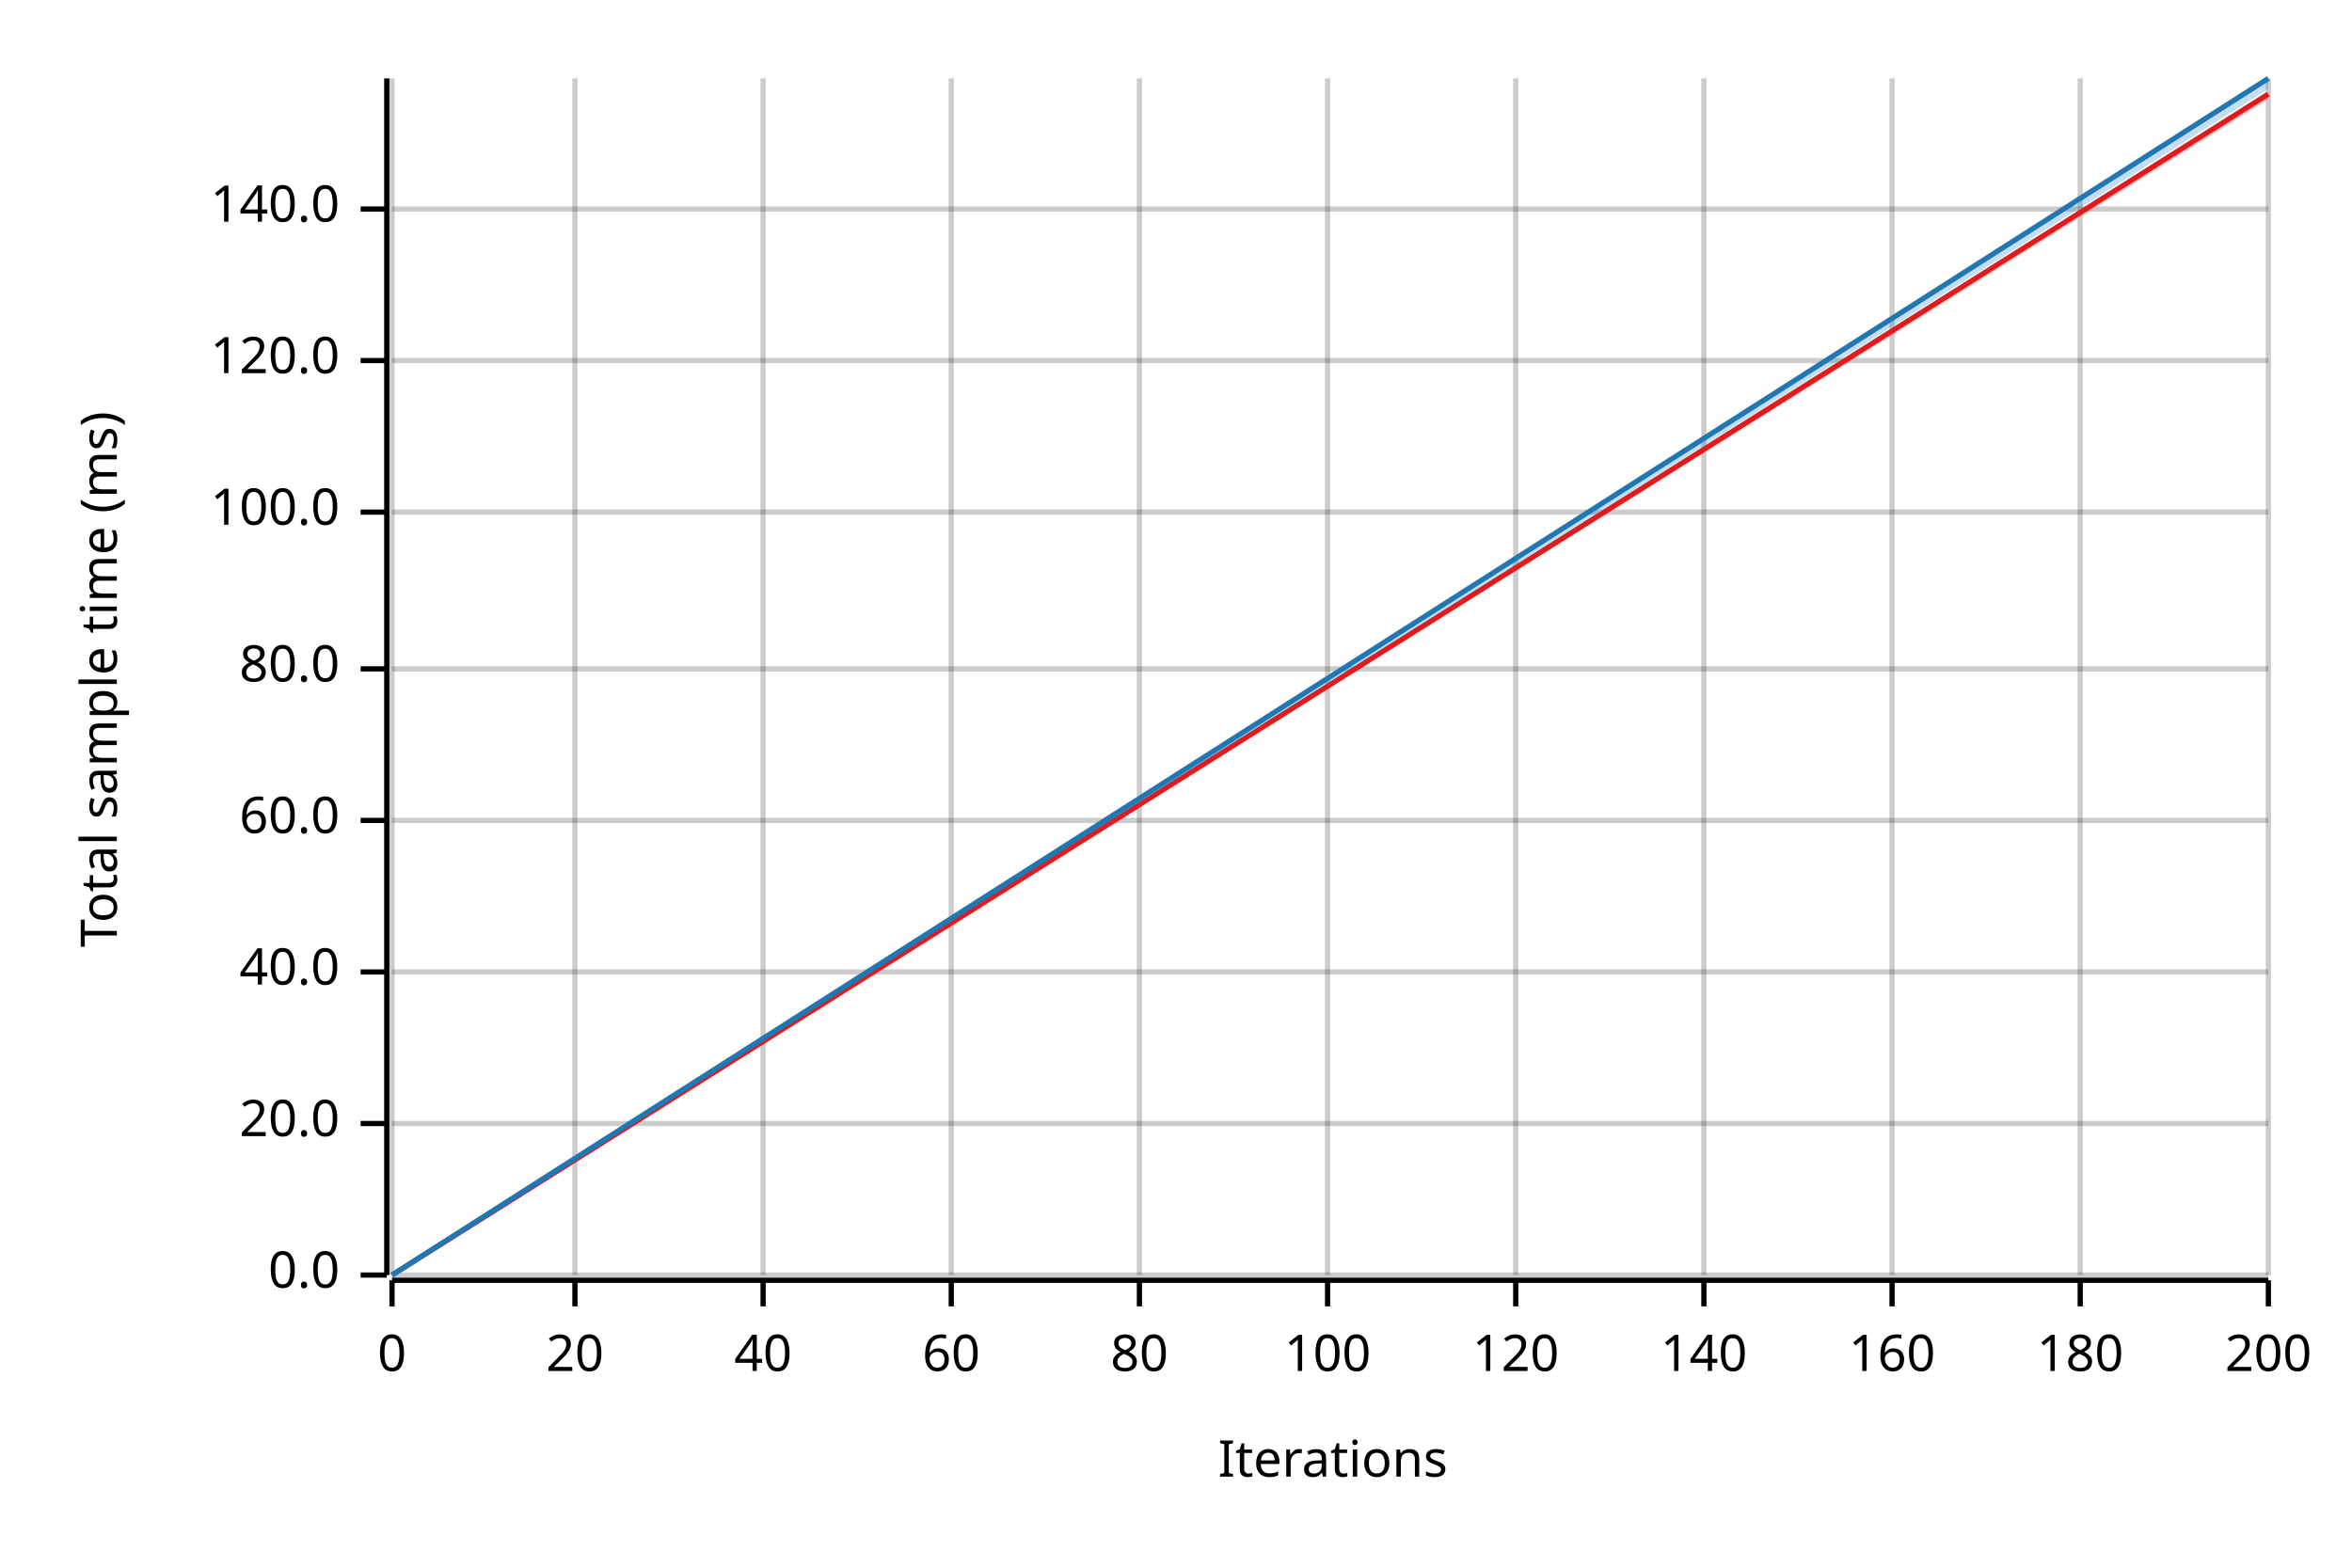
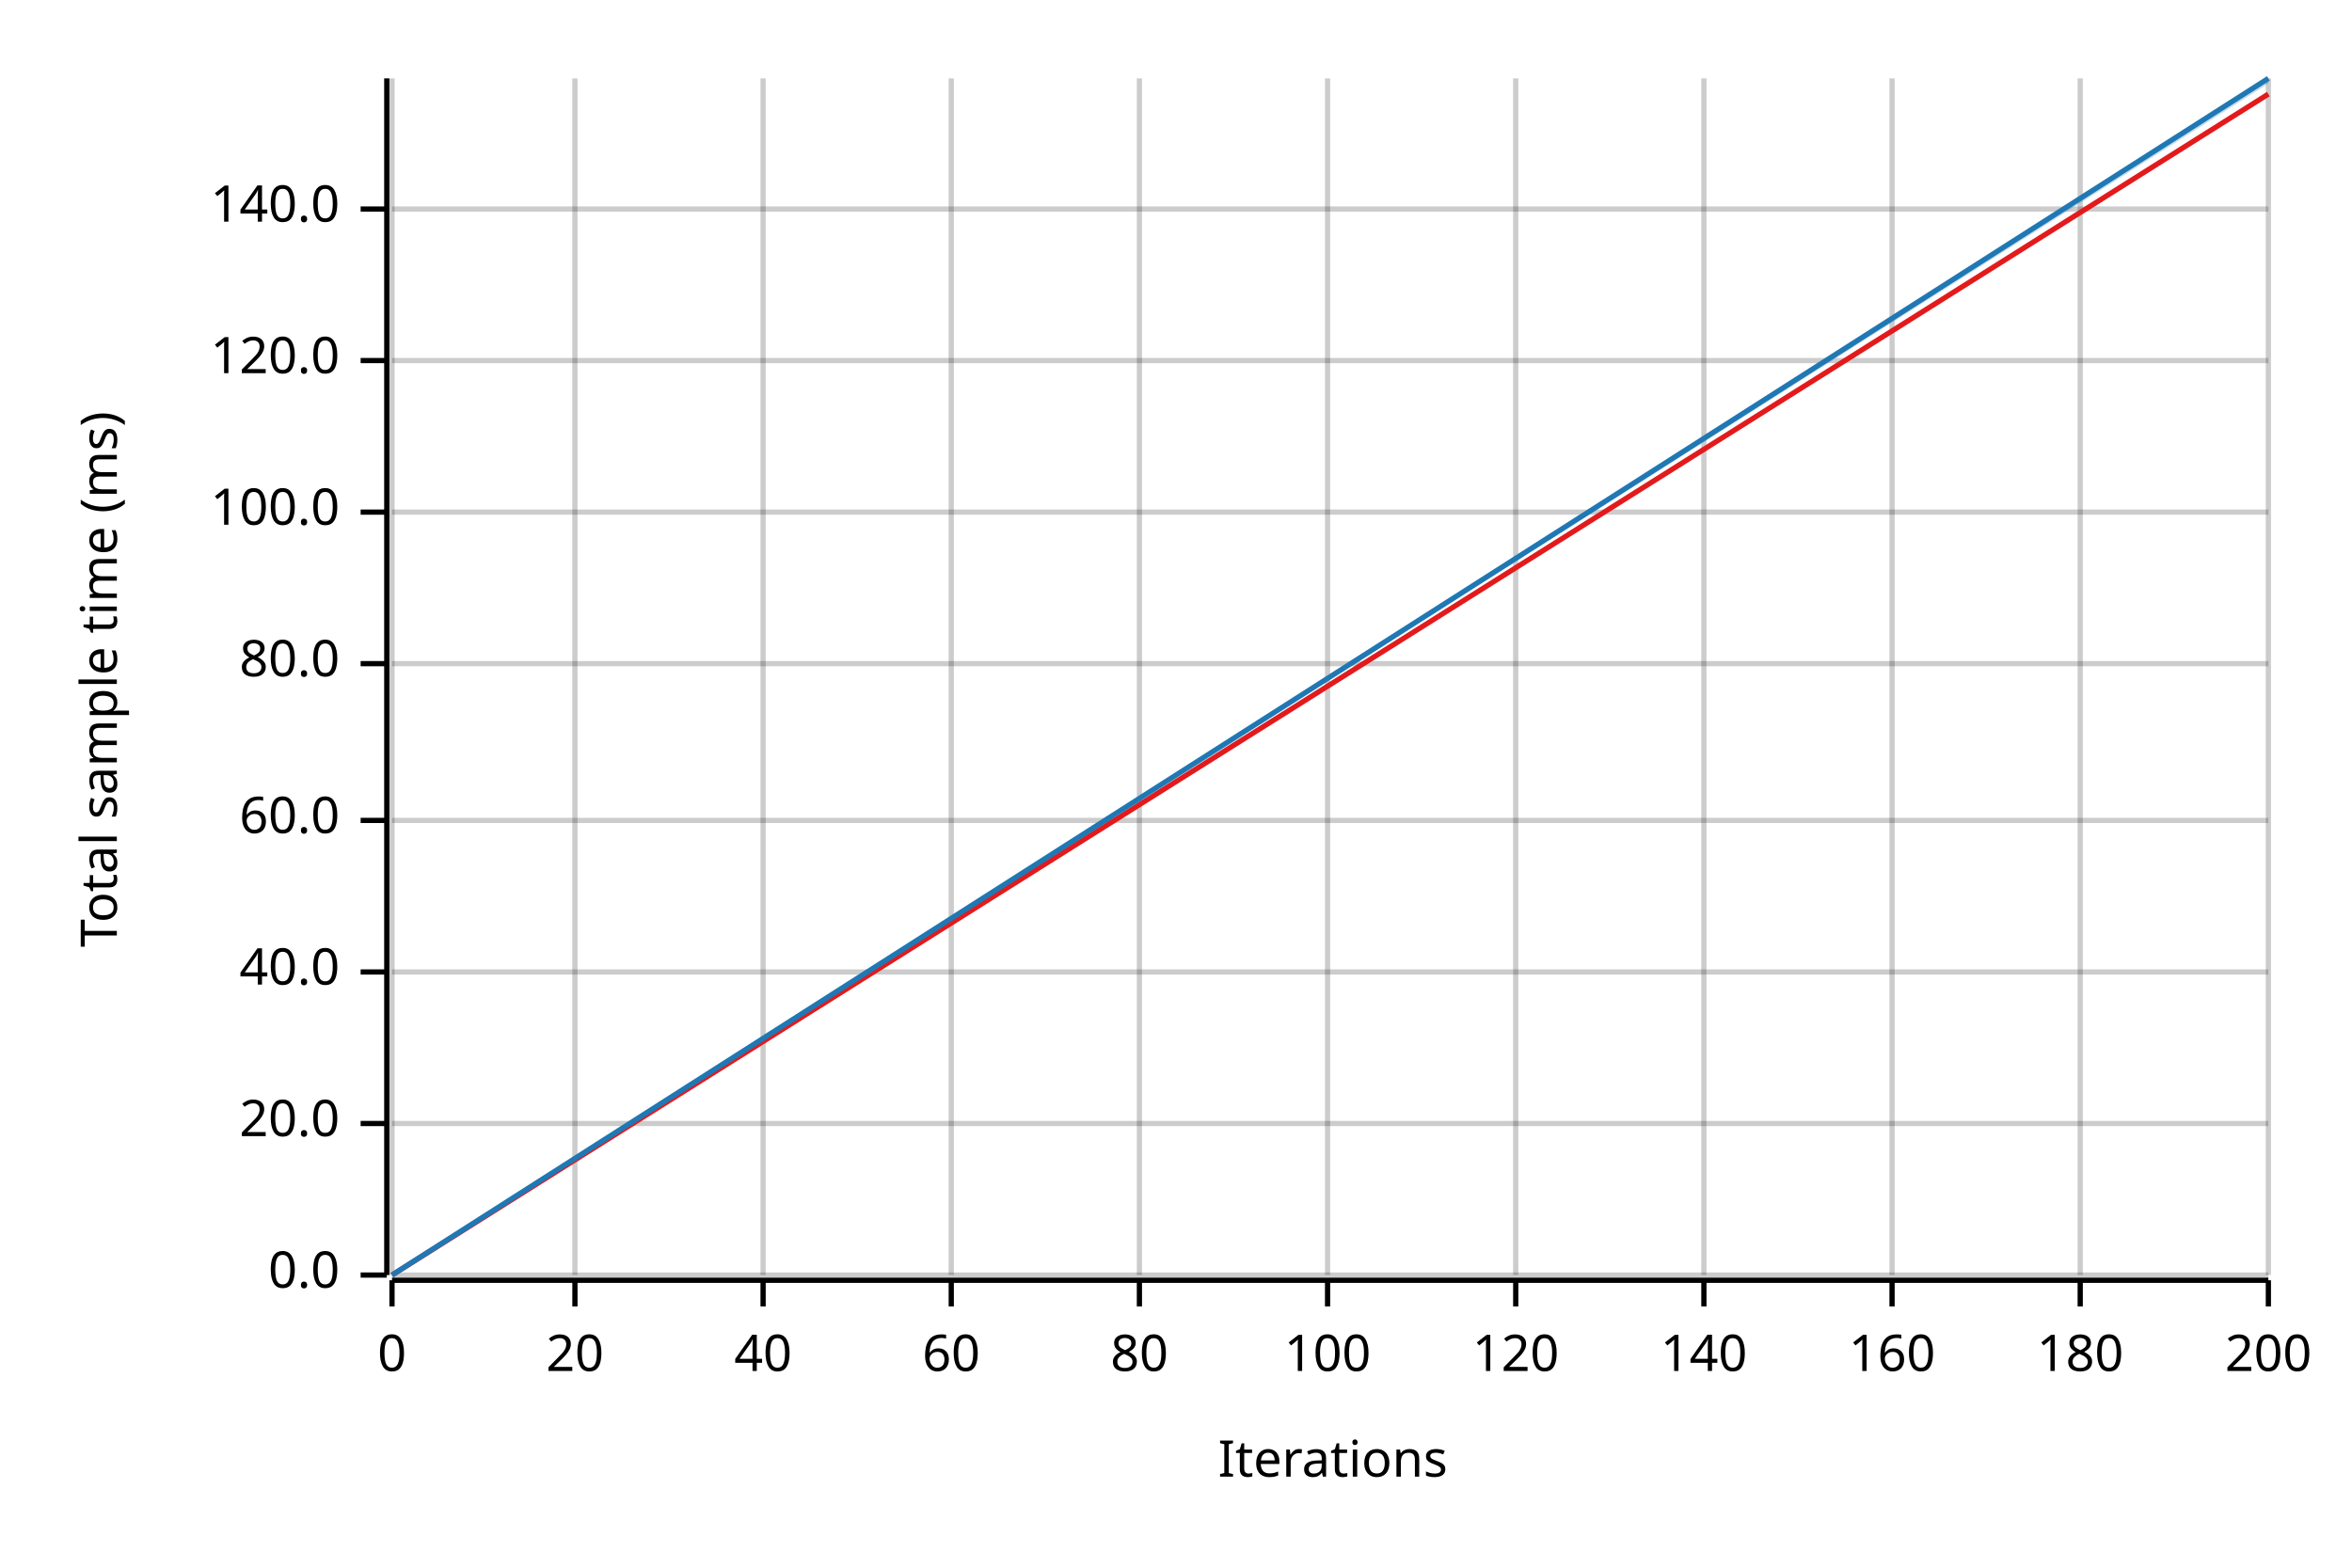
<svg xmlns="http://www.w3.org/2000/svg" width="450" height="300" viewBox="0 0 450 300">
  <text x="15" y="130" dy="0.76em" text-anchor="middle" font-family="sans-serif" font-size="9.677" opacity="1" fill="#000000" transform="rotate(270, 15, 130)">
Total sample time (ms)
</text>
  <text x="255" y="285" dy="-0.5ex" text-anchor="middle" font-family="sans-serif" font-size="9.677" opacity="1" fill="#000000">
Iterations
</text>
  <line opacity="0.2" stroke="#000000" stroke-width="1" x1="75" y1="244" x2="75" y2="15" />
  <line opacity="0.2" stroke="#000000" stroke-width="1" x1="110" y1="244" x2="110" y2="15" />
  <line opacity="0.2" stroke="#000000" stroke-width="1" x1="146" y1="244" x2="146" y2="15" />
  <line opacity="0.2" stroke="#000000" stroke-width="1" x1="182" y1="244" x2="182" y2="15" />
  <line opacity="0.2" stroke="#000000" stroke-width="1" x1="218" y1="244" x2="218" y2="15" />
  <line opacity="0.2" stroke="#000000" stroke-width="1" x1="254" y1="244" x2="254" y2="15" />
  <line opacity="0.2" stroke="#000000" stroke-width="1" x1="290" y1="244" x2="290" y2="15" />
  <line opacity="0.2" stroke="#000000" stroke-width="1" x1="326" y1="244" x2="326" y2="15" />
  <line opacity="0.2" stroke="#000000" stroke-width="1" x1="362" y1="244" x2="362" y2="15" />
  <line opacity="0.2" stroke="#000000" stroke-width="1" x1="398" y1="244" x2="398" y2="15" />
  <line opacity="0.2" stroke="#000000" stroke-width="1" x1="434" y1="244" x2="434" y2="15" />
  <line opacity="0.2" stroke="#000000" stroke-width="1" x1="75" y1="244" x2="434" y2="244" />
  <line opacity="0.2" stroke="#000000" stroke-width="1" x1="75" y1="215" x2="434" y2="215" />
  <line opacity="0.2" stroke="#000000" stroke-width="1" x1="75" y1="186" x2="434" y2="186" />
  <line opacity="0.2" stroke="#000000" stroke-width="1" x1="75" y1="157" x2="434" y2="157" />
-   <line opacity="0.2" stroke="#000000" stroke-width="1" x1="75" y1="128" x2="434" y2="128" />
+   <line opacity="0.2" stroke="#000000" stroke-width="1" x1="75" y1="127" x2="434" y2="127" />
  <line opacity="0.2" stroke="#000000" stroke-width="1" x1="75" y1="98" x2="434" y2="98" />
  <line opacity="0.2" stroke="#000000" stroke-width="1" x1="75" y1="69" x2="434" y2="69" />
  <line opacity="0.2" stroke="#000000" stroke-width="1" x1="75" y1="40" x2="434" y2="40" />
  <polyline fill="none" opacity="1" stroke="#000000" stroke-width="1" points="74,15 74,244 " />
  <text x="65" y="244" dy="0.5ex" text-anchor="end" font-family="sans-serif" font-size="9.677" opacity="1" fill="#000000">
0.0
</text>
  <polyline fill="none" opacity="1" stroke="#000000" stroke-width="1" points="69,244 74,244 " />
  <text x="65" y="215" dy="0.5ex" text-anchor="end" font-family="sans-serif" font-size="9.677" opacity="1" fill="#000000">
20.0
</text>
  <polyline fill="none" opacity="1" stroke="#000000" stroke-width="1" points="69,215 74,215 " />
  <text x="65" y="186" dy="0.5ex" text-anchor="end" font-family="sans-serif" font-size="9.677" opacity="1" fill="#000000">
40.0
</text>
  <polyline fill="none" opacity="1" stroke="#000000" stroke-width="1" points="69,186 74,186 " />
  <text x="65" y="157" dy="0.5ex" text-anchor="end" font-family="sans-serif" font-size="9.677" opacity="1" fill="#000000">
60.0
</text>
  <polyline fill="none" opacity="1" stroke="#000000" stroke-width="1" points="69,157 74,157 " />
-   <text x="65" y="128" dy="0.5ex" text-anchor="end" font-family="sans-serif" font-size="9.677" opacity="1" fill="#000000">
+   <text x="65" y="127" dy="0.5ex" text-anchor="end" font-family="sans-serif" font-size="9.677" opacity="1" fill="#000000">
80.0
</text>
-   <polyline fill="none" opacity="1" stroke="#000000" stroke-width="1" points="69,128 74,128 " />
+   <polyline fill="none" opacity="1" stroke="#000000" stroke-width="1" points="69,127 74,127 " />
  <text x="65" y="98" dy="0.5ex" text-anchor="end" font-family="sans-serif" font-size="9.677" opacity="1" fill="#000000">
100.0
</text>
  <polyline fill="none" opacity="1" stroke="#000000" stroke-width="1" points="69,98 74,98 " />
  <text x="65" y="69" dy="0.5ex" text-anchor="end" font-family="sans-serif" font-size="9.677" opacity="1" fill="#000000">
120.0
</text>
  <polyline fill="none" opacity="1" stroke="#000000" stroke-width="1" points="69,69 74,69 " />
  <text x="65" y="40" dy="0.5ex" text-anchor="end" font-family="sans-serif" font-size="9.677" opacity="1" fill="#000000">
140.0
</text>
  <polyline fill="none" opacity="1" stroke="#000000" stroke-width="1" points="69,40 74,40 " />
  <polyline fill="none" opacity="1" stroke="#000000" stroke-width="1" points="75,245 434,245 " />
  <text x="75" y="255" dy="0.76em" text-anchor="middle" font-family="sans-serif" font-size="9.677" opacity="1" fill="#000000">
0
</text>
  <polyline fill="none" opacity="1" stroke="#000000" stroke-width="1" points="75,245 75,250 " />
  <text x="110" y="255" dy="0.76em" text-anchor="middle" font-family="sans-serif" font-size="9.677" opacity="1" fill="#000000">
20
</text>
  <polyline fill="none" opacity="1" stroke="#000000" stroke-width="1" points="110,245 110,250 " />
  <text x="146" y="255" dy="0.76em" text-anchor="middle" font-family="sans-serif" font-size="9.677" opacity="1" fill="#000000">
40
</text>
  <polyline fill="none" opacity="1" stroke="#000000" stroke-width="1" points="146,245 146,250 " />
  <text x="182" y="255" dy="0.76em" text-anchor="middle" font-family="sans-serif" font-size="9.677" opacity="1" fill="#000000">
60
</text>
  <polyline fill="none" opacity="1" stroke="#000000" stroke-width="1" points="182,245 182,250 " />
  <text x="218" y="255" dy="0.76em" text-anchor="middle" font-family="sans-serif" font-size="9.677" opacity="1" fill="#000000">
80
</text>
  <polyline fill="none" opacity="1" stroke="#000000" stroke-width="1" points="218,245 218,250 " />
  <text x="254" y="255" dy="0.76em" text-anchor="middle" font-family="sans-serif" font-size="9.677" opacity="1" fill="#000000">
100
</text>
  <polyline fill="none" opacity="1" stroke="#000000" stroke-width="1" points="254,245 254,250 " />
  <text x="290" y="255" dy="0.76em" text-anchor="middle" font-family="sans-serif" font-size="9.677" opacity="1" fill="#000000">
120
</text>
  <polyline fill="none" opacity="1" stroke="#000000" stroke-width="1" points="290,245 290,250 " />
  <text x="326" y="255" dy="0.76em" text-anchor="middle" font-family="sans-serif" font-size="9.677" opacity="1" fill="#000000">
140
</text>
  <polyline fill="none" opacity="1" stroke="#000000" stroke-width="1" points="326,245 326,250 " />
  <text x="362" y="255" dy="0.76em" text-anchor="middle" font-family="sans-serif" font-size="9.677" opacity="1" fill="#000000">
160
</text>
  <polyline fill="none" opacity="1" stroke="#000000" stroke-width="1" points="362,245 362,250 " />
  <text x="398" y="255" dy="0.76em" text-anchor="middle" font-family="sans-serif" font-size="9.677" opacity="1" fill="#000000">
180
</text>
  <polyline fill="none" opacity="1" stroke="#000000" stroke-width="1" points="398,245 398,250 " />
  <text x="434" y="255" dy="0.76em" text-anchor="middle" font-family="sans-serif" font-size="9.677" opacity="1" fill="#000000">
200
</text>
  <polyline fill="none" opacity="1" stroke="#000000" stroke-width="1" points="434,245 434,250 " />
  <polyline fill="none" opacity="1" stroke="#E31A1C" stroke-width="1" points="75,244 434,18 " />
-   <polygon opacity="0.25" fill="#E31A1C" points="75,244 434,19 434,18 " />
+   <polygon opacity="0.25" fill="#E31A1C" points="75,244 434,18 434,18 " />
  <polyline fill="none" opacity="1" stroke="#1F78B4" stroke-width="1" points="75,244 434,15 " />
-   <polygon opacity="0.25" fill="#1F78B4" points="75,244 434,17 434,15 " />
+   <polygon opacity="0.25" fill="#1F78B4" points="75,244 434,16 434,15 " />
</svg>
